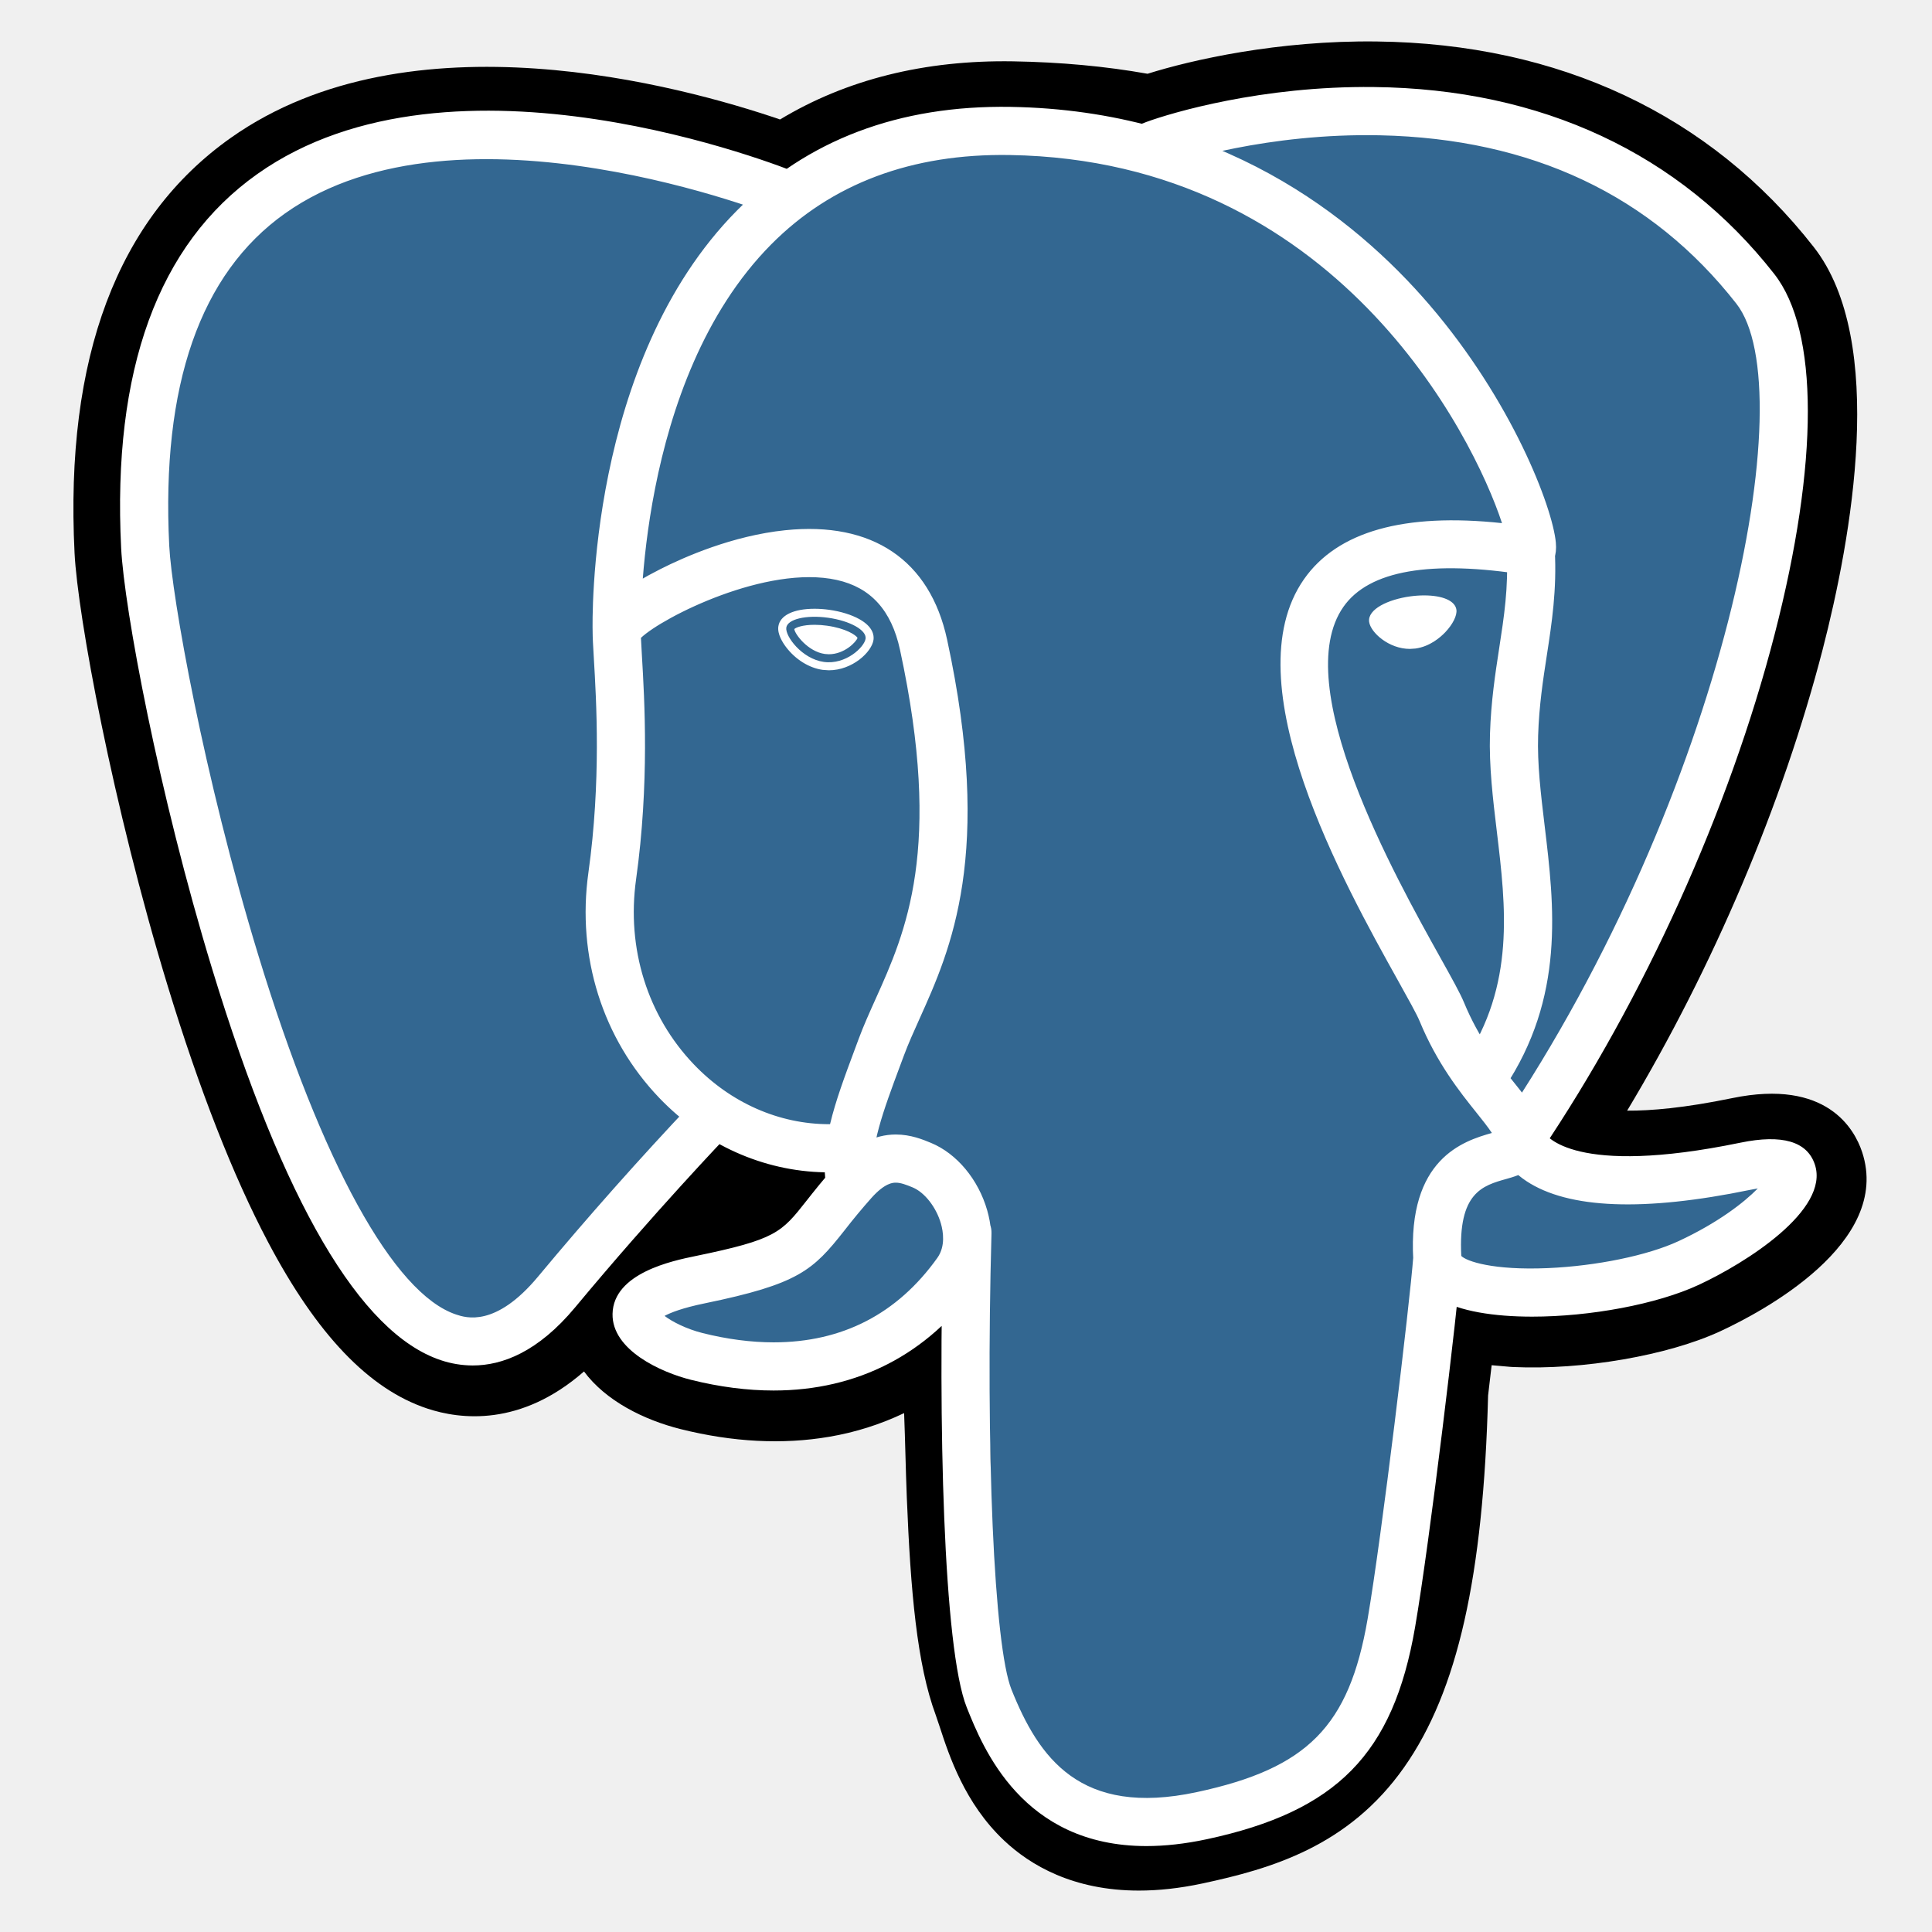
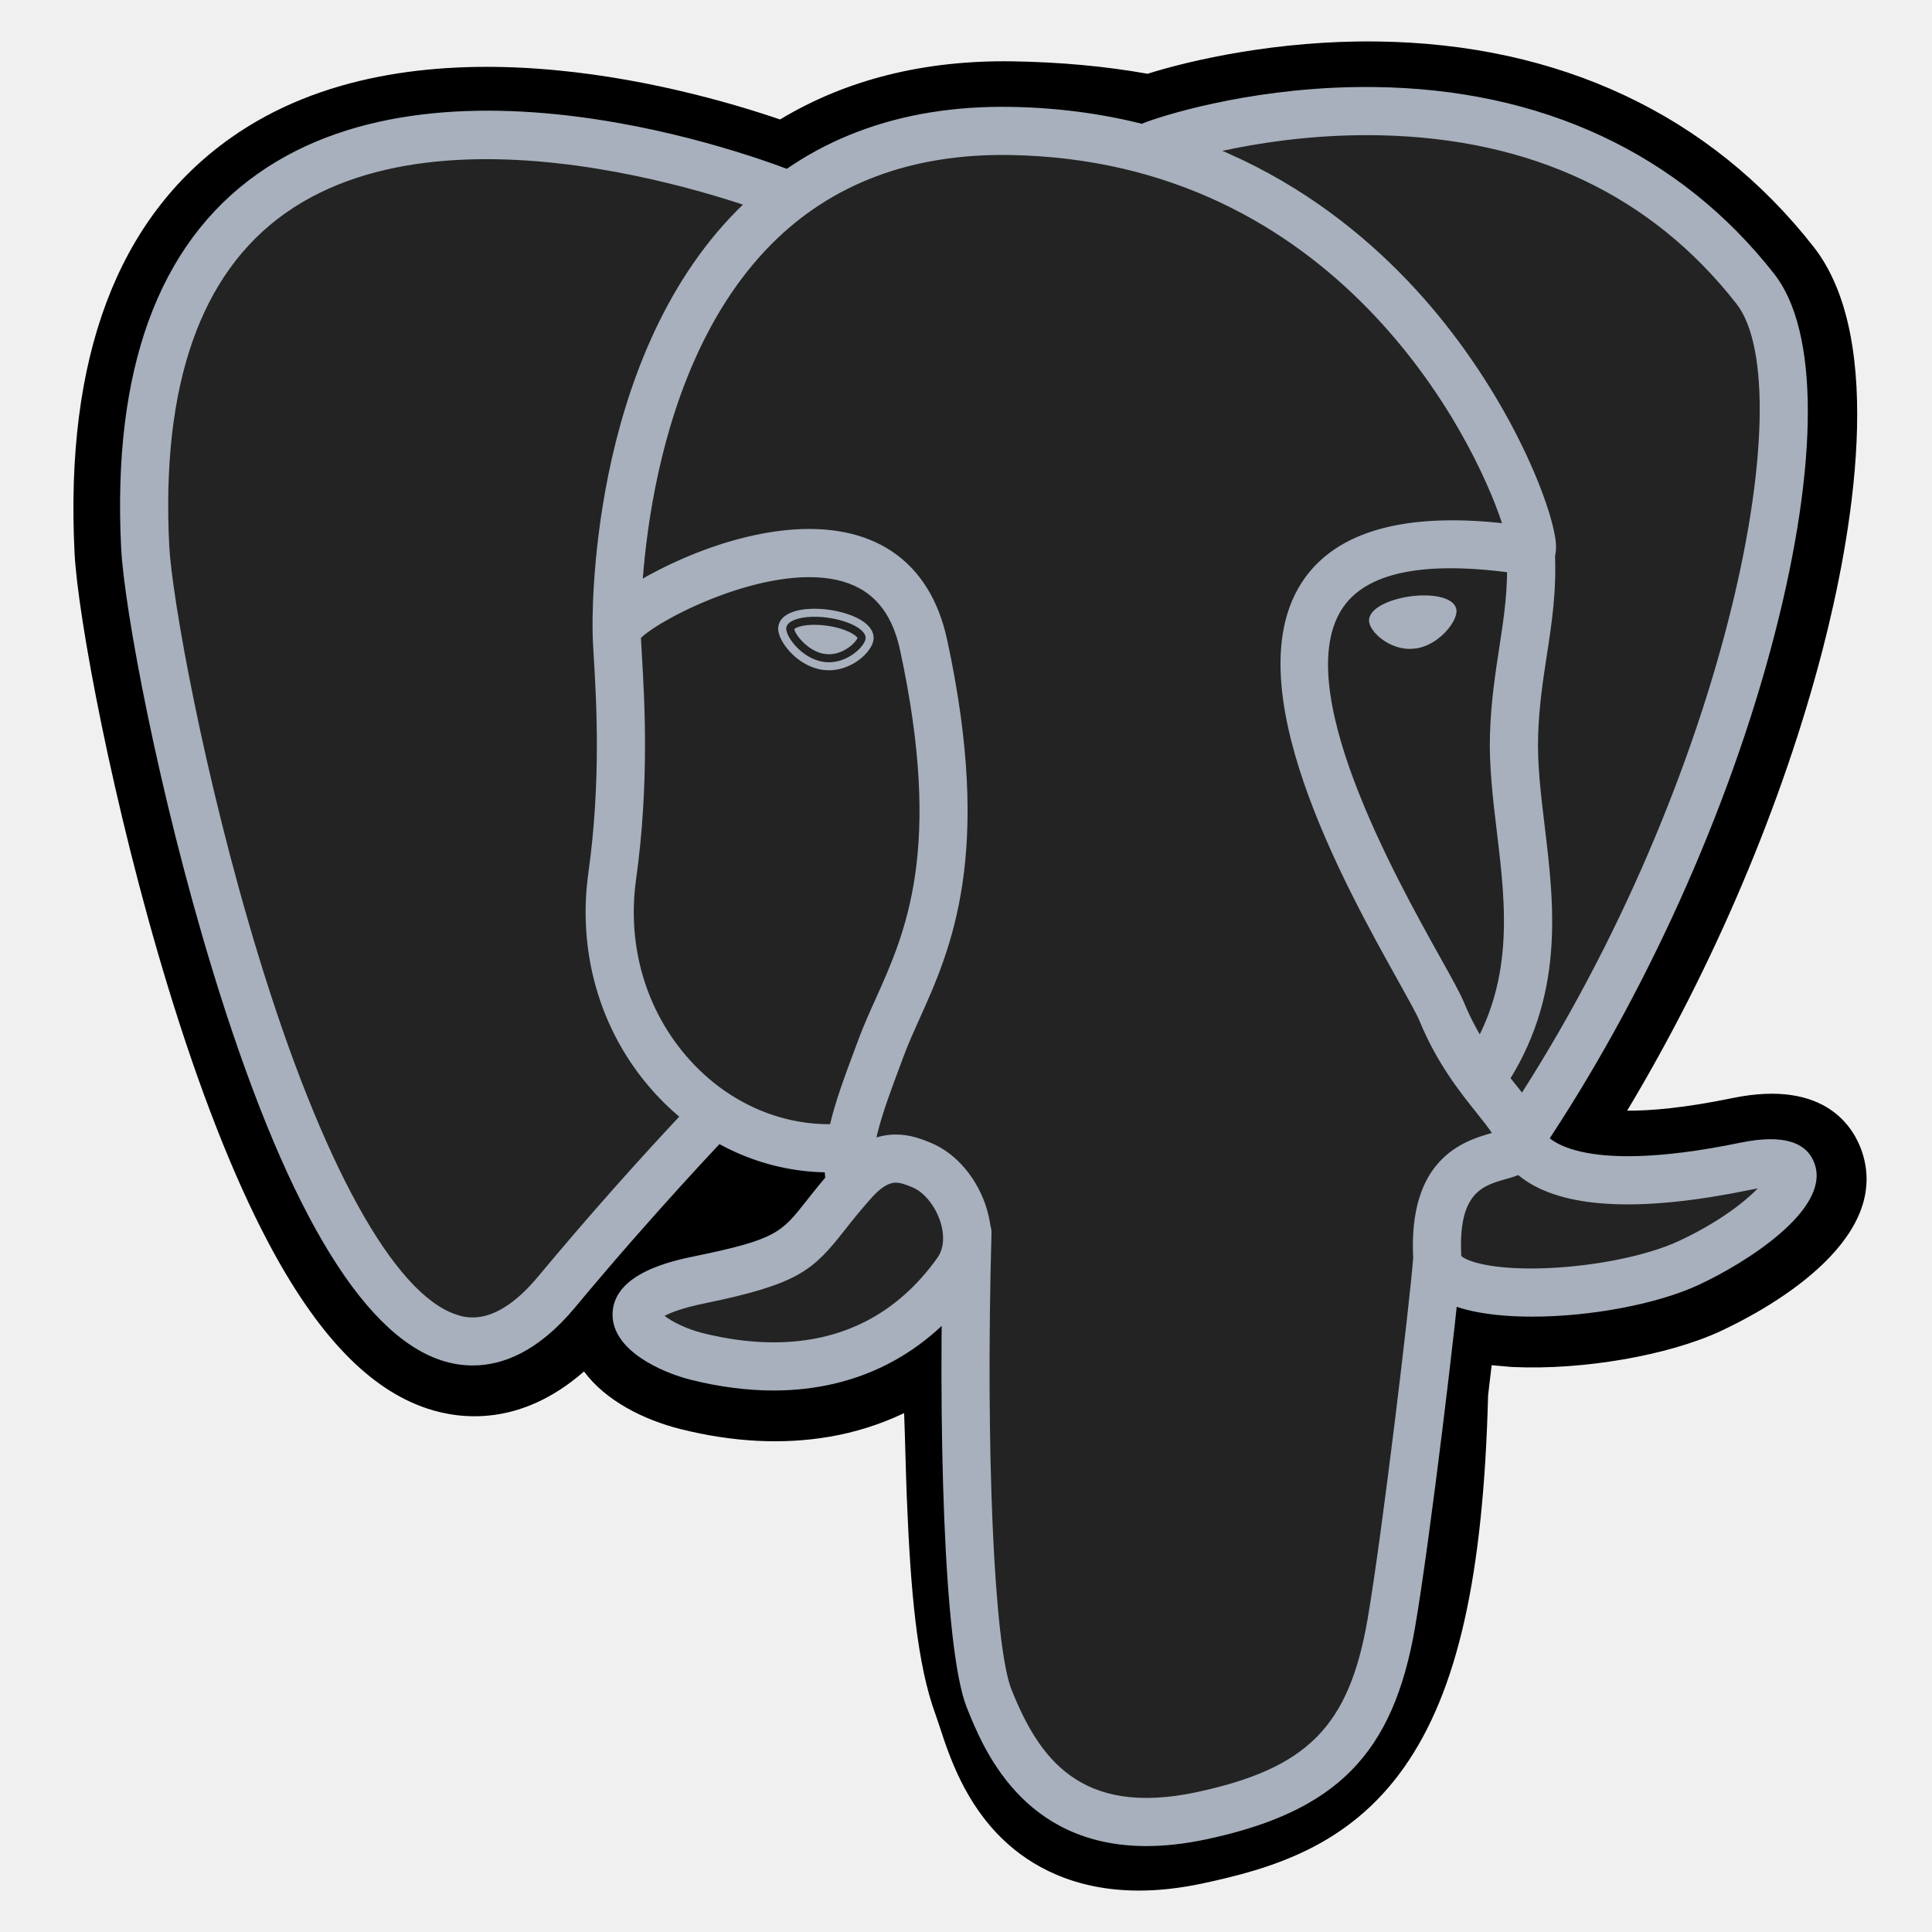
<svg xmlns="http://www.w3.org/2000/svg" width="40" height="40" viewBox="0 0 128 128">
  <path d="M93.809 92.112c.785-6.533.55-7.492 5.416-6.433l1.235.108c3.742.17 8.637-.602 11.513-1.938 6.191-2.873 9.861-7.668 3.758-6.409-13.924 2.873-14.881-1.842-14.881-1.842 14.703-21.815 20.849-49.508 15.543-56.287-14.47-18.489-39.517-9.746-39.936-9.52l-.134.025c-2.751-.571-5.83-.912-9.289-.968-6.301-.104-11.082 1.652-14.709 4.402 0 0-44.683-18.409-42.604 23.151.442 8.841 12.672 66.898 27.26 49.362 5.332-6.412 10.484-11.834 10.484-11.834 2.558 1.699 5.622 2.567 8.834 2.255l.249-.212c-.078.796-.044 1.575.099 2.497-3.757 4.199-2.653 4.936-10.166 6.482-7.602 1.566-3.136 4.355-.221 5.084 3.535.884 11.712 2.136 17.238-5.598l-.22.882c1.474 1.18 1.375 8.477 1.583 13.69.209 5.214.558 10.079 1.621 12.948 1.063 2.868 2.317 10.256 12.191 8.14 8.252-1.764 14.561-4.309 15.136-27.985" />
  <path d="M75.458 125.256c-4.367 0-7.211-1.689-8.938-3.32-2.607-2.46-3.641-5.629-4.259-7.522l-.267-.79c-1.244-3.358-1.666-8.193-1.916-14.419-.038-.935-.064-1.898-.093-2.919-.021-.747-.047-1.684-.085-2.664a18.8 18.8 0 01-4.962 1.568c-3.079.526-6.389.356-9.84-.507-2.435-.609-4.965-1.871-6.407-3.82-4.203 3.681-8.212 3.182-10.396 2.453-3.853-1.285-7.301-4.896-10.542-11.037-2.309-4.375-4.542-10.075-6.638-16.943-3.65-11.96-5.969-24.557-6.175-28.693C4.292 23.698 7.777 14.44 15.296 9.129 27.157.751 45.128 5.678 51.68 7.915c4.402-2.653 9.581-3.944 15.433-3.851 3.143.051 6.136.327 8.916.823 2.9-.912 8.628-2.221 15.185-2.139 12.081.144 22.092 4.852 28.949 13.615 4.894 6.252 2.474 19.381.597 26.651-2.642 10.226-7.271 21.102-12.957 30.57 1.544.011 3.781-.174 6.961-.831 6.274-1.295 8.109 2.069 8.607 3.575 1.995 6.042-6.677 10.608-9.382 11.864-3.466 1.609-9.117 2.589-13.745 2.377l-.202-.013-1.216-.107-.12 1.014-.116.991c-.311 11.999-2.025 19.598-5.552 24.619-3.697 5.264-8.835 6.739-13.361 7.709-1.544.33-2.947.474-4.219.474zm-9.19-43.671c2.819 2.256 3.066 6.501 3.287 14.434.028.99.054 1.927.089 2.802.106 2.65.355 8.855 1.327 11.477.137.371.26.747.39 1.146 1.083 3.316 1.626 4.979 6.309 3.978 3.931-.843 5.952-1.599 7.534-3.851 2.299-3.274 3.585-9.86 3.821-19.575l4.783.116-4.75-.57.14-1.186c.455-3.91.783-6.734 3.396-8.602 2.097-1.498 4.486-1.353 6.389-1.01-2.091-1.58-2.669-3.433-2.823-4.193l-.399-1.965 1.121-1.663c6.457-9.58 11.781-21.354 14.609-32.304 2.906-11.251 2.02-17.226 1.134-18.356-11.729-14.987-32.068-8.799-34.192-8.097l-.359.194-1.8.335-.922-.191c-2.542-.528-5.366-.82-8.393-.869-4.756-.08-8.593 1.044-11.739 3.431l-2.183 1.655-2.533-1.043c-5.412-2.213-21.308-6.662-29.696-.721-4.656 3.298-6.777 9.76-6.305 19.207.156 3.119 2.275 14.926 5.771 26.377 4.831 15.825 9.221 21.082 11.054 21.693.32.108 1.15-.537 1.976-1.529a270.708 270.708 0 0110.694-12.07l2.77-2.915 3.349 2.225c1.35.897 2.839 1.406 4.368 1.502l7.987-6.812-1.157 11.808c-.026.265-.039.626.065 1.296l.348 2.238-1.51 1.688-.174.196 4.388 2.025 1.836-2.301z" />
-   <path fill="#336791" d="M115.731 77.44c-13.925 2.873-14.882-1.842-14.882-1.842 14.703-21.816 20.849-49.51 15.545-56.287C101.924.823 76.875 9.566 76.457 9.793l-.135.024c-2.751-.571-5.83-.911-9.291-.967-6.301-.103-11.08 1.652-14.707 4.402 0 0-44.684-18.408-42.606 23.151.442 8.842 12.672 66.899 27.26 49.363 5.332-6.412 10.483-11.834 10.483-11.834 2.559 1.699 5.622 2.567 8.833 2.255l.25-.212c-.078.796-.042 1.575.1 2.497-3.758 4.199-2.654 4.936-10.167 6.482-7.602 1.566-3.136 4.355-.22 5.084 3.534.884 11.712 2.136 17.237-5.598l-.221.882c1.473 1.18 2.507 7.672 2.334 13.557-.174 5.885-.29 9.926.871 13.082 1.16 3.156 2.316 10.256 12.192 8.14 8.252-1.768 12.528-6.351 13.124-13.995.422-5.435 1.377-4.631 1.438-9.49l.767-2.3c.884-7.367.14-9.743 5.225-8.638l1.235.108c3.742.17 8.639-.602 11.514-1.938 6.19-2.871 9.861-7.667 3.758-6.408z" />
-   <path fill="#fff" d="M75.957 122.307c-8.232 0-10.84-6.519-11.907-9.185-1.562-3.907-1.899-19.069-1.551-31.503a1.59 1.59 0 011.64-1.55 1.594 1.594 0 011.55 1.639c-.401 14.341.168 27.337 1.324 30.229 1.804 4.509 4.54 8.453 12.275 6.796 7.343-1.575 10.093-4.359 11.318-11.46.94-5.449 2.799-20.951 3.028-24.01a1.593 1.593 0 011.71-1.472 1.597 1.597 0 011.472 1.71c-.239 3.185-2.089 18.657-3.065 24.315-1.446 8.387-5.185 12.191-13.794 14.037-1.463.313-2.792.453-4 .454zM31.321 90.466a6.71 6.71 0 01-2.116-.35c-5.347-1.784-10.44-10.492-15.138-25.885-3.576-11.717-5.842-23.947-6.041-27.922-.589-11.784 2.445-20.121 9.02-24.778 13.007-9.216 34.888-.44 35.813-.062a1.596 1.596 0 01-1.207 2.955c-.211-.086-21.193-8.492-32.768-.285-5.622 3.986-8.203 11.392-7.672 22.011.167 3.349 2.284 15.285 5.906 27.149 4.194 13.742 8.967 22.413 13.096 23.79.648.216 2.62.873 5.439-2.517A245.272 245.272 0 0145.88 73.046a1.596 1.596 0 012.304 2.208c-.048.05-4.847 5.067-10.077 11.359-2.477 2.979-4.851 3.853-6.786 3.853zm69.429-13.445a1.596 1.596 0 01-1.322-2.487c14.863-22.055 20.08-48.704 15.612-54.414-5.624-7.186-13.565-10.939-23.604-11.156-7.433-.16-13.341 1.738-14.307 2.069l-.243.099c-.971.305-1.716-.227-1.997-.849a1.6 1.6 0 01.631-2.025c.046-.027.192-.089.429-.176l-.021.006.021-.007c1.641-.601 7.639-2.4 15.068-2.315 11.108.118 20.284 4.401 26.534 12.388 2.957 3.779 2.964 12.485.019 23.887-3.002 11.625-8.651 24.118-15.497 34.277-.306.457-.81.703-1.323.703zm.76 10.21c-2.538 0-4.813-.358-6.175-1.174-1.4-.839-1.667-1.979-1.702-2.584-.382-6.71 3.32-7.878 5.208-8.411-.263-.398-.637-.866-1.024-1.349-1.101-1.376-2.609-3.26-3.771-6.078-.182-.44-.752-1.463-1.412-2.648-3.579-6.418-11.026-19.773-6.242-26.612 2.214-3.165 6.623-4.411 13.119-3.716C97.6 28.837 88.5 10.625 66.907 10.271c-6.494-.108-11.82 1.889-15.822 5.93-8.96 9.049-8.636 25.422-8.631 25.586a1.595 1.595 0 11-3.19.084c-.02-.727-.354-17.909 9.554-27.916C53.455 9.272 59.559 6.96 66.96 7.081c13.814.227 22.706 7.25 27.732 13.101 5.479 6.377 8.165 13.411 8.386 15.759.165 1.746-1.088 2.095-1.341 2.147l-.576.013c-6.375-1.021-10.465-.312-12.156 2.104-3.639 5.201 3.406 17.834 6.414 23.229.768 1.376 1.322 2.371 1.576 2.985.988 2.396 2.277 4.006 3.312 5.3.911 1.138 1.7 2.125 1.982 3.283.131.23 1.99 2.98 13.021.703 2.765-.57 4.423-.083 4.93 1.45.997 3.015-4.597 6.532-7.694 7.97-2.775 1.29-7.204 2.106-11.036 2.106zm-4.696-4.021c.35.353 2.101.962 5.727.806 3.224-.138 6.624-.839 8.664-1.786 2.609-1.212 4.351-2.567 5.253-3.492l-.5.092c-7.053 1.456-12.042 1.262-14.828-.577a6.162 6.162 0 01-.54-.401c-.302.119-.581.197-.78.253-1.58.443-3.214.902-2.996 5.105zm-45.562 8.915c-1.752 0-3.596-.239-5.479-.71-1.951-.488-5.24-1.957-5.19-4.37.057-2.707 3.994-3.519 5.476-3.824 5.354-1.103 5.703-1.545 7.376-3.67.488-.619 1.095-1.39 1.923-2.314 1.229-1.376 2.572-2.073 3.992-2.073.989 0 1.8.335 2.336.558 1.708.708 3.133 2.42 3.719 4.467.529 1.847.276 3.625-.71 5.006-3.237 4.533-7.886 6.93-13.443 6.93zm-7.222-4.943c.481.372 1.445.869 2.518 1.137 1.631.408 3.213.615 4.705.615 4.546 0 8.196-1.882 10.847-5.594.553-.774.387-1.757.239-2.274-.31-1.083-1.08-2.068-1.873-2.397-.43-.178-.787-.314-1.115-.314-.176 0-.712 0-1.614 1.009a41.146 41.146 0 00-1.794 2.162c-2.084 2.646-3.039 3.544-9.239 4.821-1.513.31-2.289.626-2.674.835zm12.269-7.36a1.596 1.596 0 01-1.575-1.354 8.218 8.218 0 01-.08-.799c-4.064-.076-7.985-1.82-10.962-4.926-3.764-3.927-5.477-9.368-4.699-14.927.845-6.037.529-11.366.359-14.229-.047-.796-.081-1.371-.079-1.769.003-.505.013-1.844 4.489-4.113 1.592-.807 4.784-2.215 8.271-2.576 5.777-.597 9.585 1.976 10.725 7.246 3.077 14.228.244 20.521-1.825 25.117-.385.856-.749 1.664-1.04 2.447l-.257.69c-1.093 2.931-2.038 5.463-1.748 7.354a1.595 1.595 0 01-1.335 1.819l-.244.02zM42.464 42.26l.062 1.139c.176 2.974.504 8.508-.384 14.86-.641 4.585.759 9.06 3.843 12.276 2.437 2.542 5.644 3.945 8.94 3.945h.068c.369-1.555.982-3.197 1.642-4.966l.255-.686c.329-.884.714-1.74 1.122-2.646 1.991-4.424 4.47-9.931 1.615-23.132-.565-2.615-1.936-4.128-4.189-4.627-4.628-1.022-11.525 2.459-12.974 3.837zm9.63-.677c-.08.564 1.033 2.07 2.485 2.271 1.449.203 2.689-.975 2.768-1.539.079-.564-1.033-1.186-2.485-1.388-1.451-.202-2.691.092-2.768.656zm2.818 2.826l-.407-.028c-.9-.125-1.81-.692-2.433-1.518-.219-.29-.576-.852-.505-1.354.101-.736.999-1.177 2.4-1.177.313 0 .639.023.967.069.766.106 1.477.327 2.002.62.91.508.977 1.075.936 1.368-.112.813-1.405 2.02-2.96 2.02zm-2.289-2.732c.045.348.907 1.496 2.029 1.651l.261.018c1.036 0 1.81-.815 1.901-1.082-.096-.182-.762-.634-2.025-.81a5.823 5.823 0 00-.821-.059c-.812 0-1.243.183-1.345.282zm43.605-1.245c.079.564-1.033 2.07-2.484 2.272-1.45.202-2.691-.975-2.771-1.539-.076-.564 1.036-1.187 2.486-1.388 1.45-.203 2.689.092 2.769.655zm-2.819 2.56c-1.396 0-2.601-1.086-2.7-1.791-.115-.846 1.278-1.489 2.712-1.688.316-.044.629-.066.93-.066 1.238 0 2.058.363 2.14.949.053.379-.238.964-.739 1.492-.331.347-1.026.948-1.973 1.079l-.37.025zm.943-3.013c-.276 0-.564.021-.856.061-1.441.201-2.301.779-2.259 1.089.048.341.968 1.332 2.173 1.332l.297-.021c.787-.109 1.378-.623 1.66-.919.443-.465.619-.903.598-1.052-.028-.198-.56-.49-1.613-.49zm3.965 32.843a1.594 1.594 0 01-1.324-2.483c3.398-5.075 2.776-10.25 2.175-15.255-.257-2.132-.521-4.337-.453-6.453.07-2.177.347-3.973.614-5.71.317-2.058.617-4.002.493-6.31a1.595 1.595 0 113.186-.172c.142 2.638-.197 4.838-.525 6.967-.253 1.643-.515 3.342-.578 5.327-.061 1.874.178 3.864.431 5.97.64 5.322 1.365 11.354-2.691 17.411a1.596 1.596 0 01-1.328.708z" />
+   <path fill="#232323" d="M115.731 77.44c-13.925 2.873-14.882-1.842-14.882-1.842 14.703-21.816 20.849-49.51 15.545-56.287C101.924.823 76.875 9.566 76.457 9.793l-.135.024c-2.751-.571-5.83-.911-9.291-.967-6.301-.103-11.08 1.652-14.707 4.402 0 0-44.684-18.408-42.606 23.151.442 8.842 12.672 66.899 27.26 49.363 5.332-6.412 10.483-11.834 10.483-11.834 2.559 1.699 5.622 2.567 8.833 2.255l.25-.212c-.078.796-.042 1.575.1 2.497-3.758 4.199-2.654 4.936-10.167 6.482-7.602 1.566-3.136 4.355-.22 5.084 3.534.884 11.712 2.136 17.237-5.598l-.221.882c1.473 1.18 2.507 7.672 2.334 13.557-.174 5.885-.29 9.926.871 13.082 1.16 3.156 2.316 10.256 12.192 8.14 8.252-1.768 12.528-6.351 13.124-13.995.422-5.435 1.377-4.631 1.438-9.49l.767-2.3c.884-7.367.14-9.743 5.225-8.638l1.235.108c3.742.17 8.639-.602 11.514-1.938 6.19-2.871 9.861-7.667 3.758-6.408z" />
+   <path fill="#a7b0bc" d="M75.957 122.307c-8.232 0-10.84-6.519-11.907-9.185-1.562-3.907-1.899-19.069-1.551-31.503a1.59 1.59 0 011.64-1.55 1.594 1.594 0 011.55 1.639c-.401 14.341.168 27.337 1.324 30.229 1.804 4.509 4.54 8.453 12.275 6.796 7.343-1.575 10.093-4.359 11.318-11.46.94-5.449 2.799-20.951 3.028-24.01a1.593 1.593 0 011.71-1.472 1.597 1.597 0 011.472 1.71c-.239 3.185-2.089 18.657-3.065 24.315-1.446 8.387-5.185 12.191-13.794 14.037-1.463.313-2.792.453-4 .454zM31.321 90.466a6.71 6.71 0 01-2.116-.35c-5.347-1.784-10.44-10.492-15.138-25.885-3.576-11.717-5.842-23.947-6.041-27.922-.589-11.784 2.445-20.121 9.02-24.778 13.007-9.216 34.888-.44 35.813-.062a1.596 1.596 0 01-1.207 2.955c-.211-.086-21.193-8.492-32.768-.285-5.622 3.986-8.203 11.392-7.672 22.011.167 3.349 2.284 15.285 5.906 27.149 4.194 13.742 8.967 22.413 13.096 23.79.648.216 2.62.873 5.439-2.517A245.272 245.272 0 0145.88 73.046a1.596 1.596 0 012.304 2.208c-.048.05-4.847 5.067-10.077 11.359-2.477 2.979-4.851 3.853-6.786 3.853zm69.429-13.445a1.596 1.596 0 01-1.322-2.487c14.863-22.055 20.08-48.704 15.612-54.414-5.624-7.186-13.565-10.939-23.604-11.156-7.433-.16-13.341 1.738-14.307 2.069l-.243.099c-.971.305-1.716-.227-1.997-.849a1.6 1.6 0 01.631-2.025c.046-.027.192-.089.429-.176l-.021.006.021-.007c1.641-.601 7.639-2.4 15.068-2.315 11.108.118 20.284 4.401 26.534 12.388 2.957 3.779 2.964 12.485.019 23.887-3.002 11.625-8.651 24.118-15.497 34.277-.306.457-.81.703-1.323.703zm.76 10.21c-2.538 0-4.813-.358-6.175-1.174-1.4-.839-1.667-1.979-1.702-2.584-.382-6.71 3.32-7.878 5.208-8.411-.263-.398-.637-.866-1.024-1.349-1.101-1.376-2.609-3.26-3.771-6.078-.182-.44-.752-1.463-1.412-2.648-3.579-6.418-11.026-19.773-6.242-26.612 2.214-3.165 6.623-4.411 13.119-3.716C97.6 28.837 88.5 10.625 66.907 10.271c-6.494-.108-11.82 1.889-15.822 5.93-8.96 9.049-8.636 25.422-8.631 25.586a1.595 1.595 0 11-3.19.084c-.02-.727-.354-17.909 9.554-27.916C53.455 9.272 59.559 6.96 66.96 7.081c13.814.227 22.706 7.25 27.732 13.101 5.479 6.377 8.165 13.411 8.386 15.759.165 1.746-1.088 2.095-1.341 2.147l-.576.013c-6.375-1.021-10.465-.312-12.156 2.104-3.639 5.201 3.406 17.834 6.414 23.229.768 1.376 1.322 2.371 1.576 2.985.988 2.396 2.277 4.006 3.312 5.3.911 1.138 1.7 2.125 1.982 3.283.131.23 1.99 2.98 13.021.703 2.765-.57 4.423-.083 4.93 1.45.997 3.015-4.597 6.532-7.694 7.97-2.775 1.29-7.204 2.106-11.036 2.106zm-4.696-4.021c.35.353 2.101.962 5.727.806 3.224-.138 6.624-.839 8.664-1.786 2.609-1.212 4.351-2.567 5.253-3.492l-.5.092c-7.053 1.456-12.042 1.262-14.828-.577a6.162 6.162 0 01-.54-.401c-.302.119-.581.197-.78.253-1.58.443-3.214.902-2.996 5.105zm-45.562 8.915c-1.752 0-3.596-.239-5.479-.71-1.951-.488-5.24-1.957-5.19-4.37.057-2.707 3.994-3.519 5.476-3.824 5.354-1.103 5.703-1.545 7.376-3.67.488-.619 1.095-1.39 1.923-2.314 1.229-1.376 2.572-2.073 3.992-2.073.989 0 1.8.335 2.336.558 1.708.708 3.133 2.42 3.719 4.467.529 1.847.276 3.625-.71 5.006-3.237 4.533-7.886 6.93-13.443 6.93zm-7.222-4.943c.481.372 1.445.869 2.518 1.137 1.631.408 3.213.615 4.705.615 4.546 0 8.196-1.882 10.847-5.594.553-.774.387-1.757.239-2.274-.31-1.083-1.08-2.068-1.873-2.397-.43-.178-.787-.314-1.115-.314-.176 0-.712 0-1.614 1.009a41.146 41.146 0 00-1.794 2.162c-2.084 2.646-3.039 3.544-9.239 4.821-1.513.31-2.289.626-2.674.835zm12.269-7.36a1.596 1.596 0 01-1.575-1.354 8.218 8.218 0 01-.08-.799c-4.064-.076-7.985-1.82-10.962-4.926-3.764-3.927-5.477-9.368-4.699-14.927.845-6.037.529-11.366.359-14.229-.047-.796-.081-1.371-.079-1.769.003-.505.013-1.844 4.489-4.113 1.592-.807 4.784-2.215 8.271-2.576 5.777-.597 9.585 1.976 10.725 7.246 3.077 14.228.244 20.521-1.825 25.117-.385.856-.749 1.664-1.04 2.447l-.257.69c-1.093 2.931-2.038 5.463-1.748 7.354a1.595 1.595 0 01-1.335 1.819l-.244.02zM42.464 42.26l.062 1.139c.176 2.974.504 8.508-.384 14.86-.641 4.585.759 9.06 3.843 12.276 2.437 2.542 5.644 3.945 8.94 3.945h.068c.369-1.555.982-3.197 1.642-4.966l.255-.686c.329-.884.714-1.74 1.122-2.646 1.991-4.424 4.47-9.931 1.615-23.132-.565-2.615-1.936-4.128-4.189-4.627-4.628-1.022-11.525 2.459-12.974 3.837zm9.63-.677c-.08.564 1.033 2.07 2.485 2.271 1.449.203 2.689-.975 2.768-1.539.079-.564-1.033-1.186-2.485-1.388-1.451-.202-2.691.092-2.768.656zm2.818 2.826l-.407-.028c-.9-.125-1.81-.692-2.433-1.518-.219-.29-.576-.852-.505-1.354.101-.736.999-1.177 2.4-1.177.313 0 .639.023.967.069.766.106 1.477.327 2.002.62.91.508.977 1.075.936 1.368-.112.813-1.405 2.02-2.96 2.02zm-2.289-2.732c.045.348.907 1.496 2.029 1.651l.261.018c1.036 0 1.81-.815 1.901-1.082-.096-.182-.762-.634-2.025-.81a5.823 5.823 0 00-.821-.059c-.812 0-1.243.183-1.345.282zm43.605-1.245c.079.564-1.033 2.07-2.484 2.272-1.45.202-2.691-.975-2.771-1.539-.076-.564 1.036-1.187 2.486-1.388 1.45-.203 2.689.092 2.769.655zm-2.819 2.56c-1.396 0-2.601-1.086-2.7-1.791-.115-.846 1.278-1.489 2.712-1.688.316-.044.629-.066.93-.066 1.238 0 2.058.363 2.14.949.053.379-.238.964-.739 1.492-.331.347-1.026.948-1.973 1.079l-.37.025zm.943-3.013c-.276 0-.564.021-.856.061-1.441.201-2.301.779-2.259 1.089.048.341.968 1.332 2.173 1.332l.297-.021c.787-.109 1.378-.623 1.66-.919.443-.465.619-.903.598-1.052-.028-.198-.56-.49-1.613-.49zm3.965 32.843a1.594 1.594 0 01-1.324-2.483c3.398-5.075 2.776-10.25 2.175-15.255-.257-2.132-.521-4.337-.453-6.453.07-2.177.347-3.973.614-5.71.317-2.058.617-4.002.493-6.31a1.595 1.595 0 113.186-.172c.142 2.638-.197 4.838-.525 6.967-.253 1.643-.515 3.342-.578 5.327-.061 1.874.178 3.864.431 5.97.64 5.322 1.365 11.354-2.691 17.411a1.596 1.596 0 01-1.328.708z" />
</svg>
